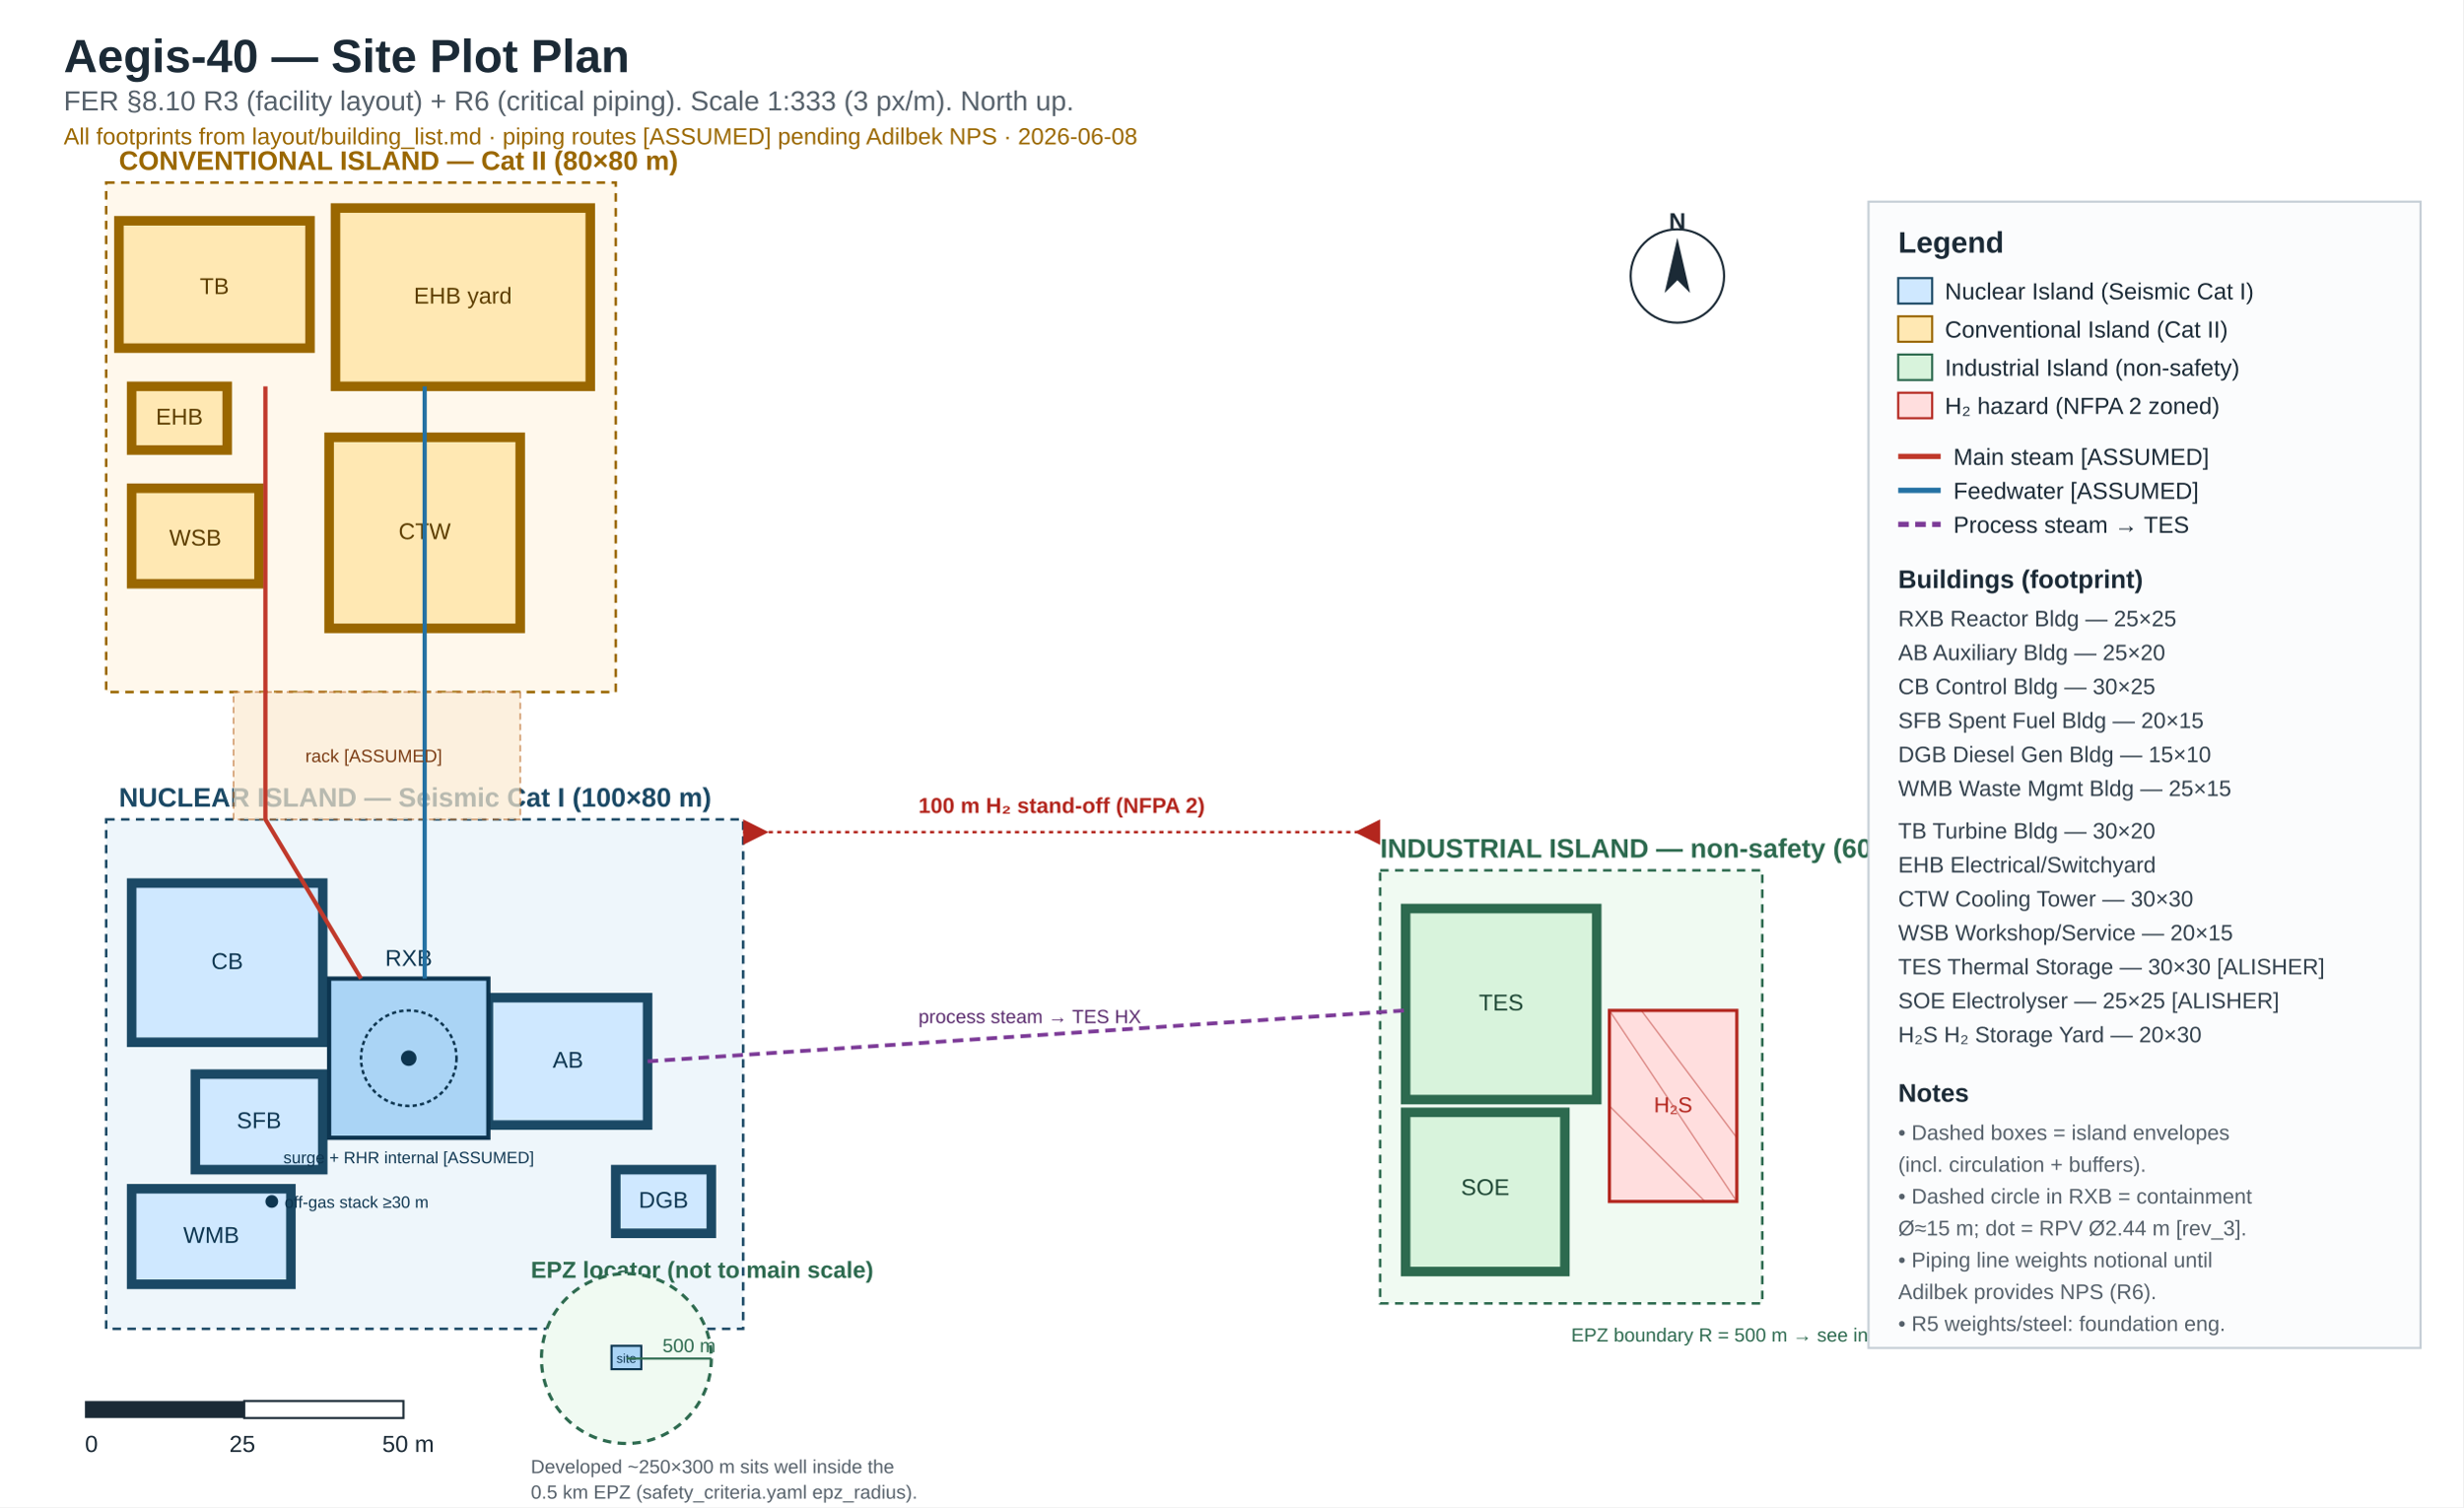
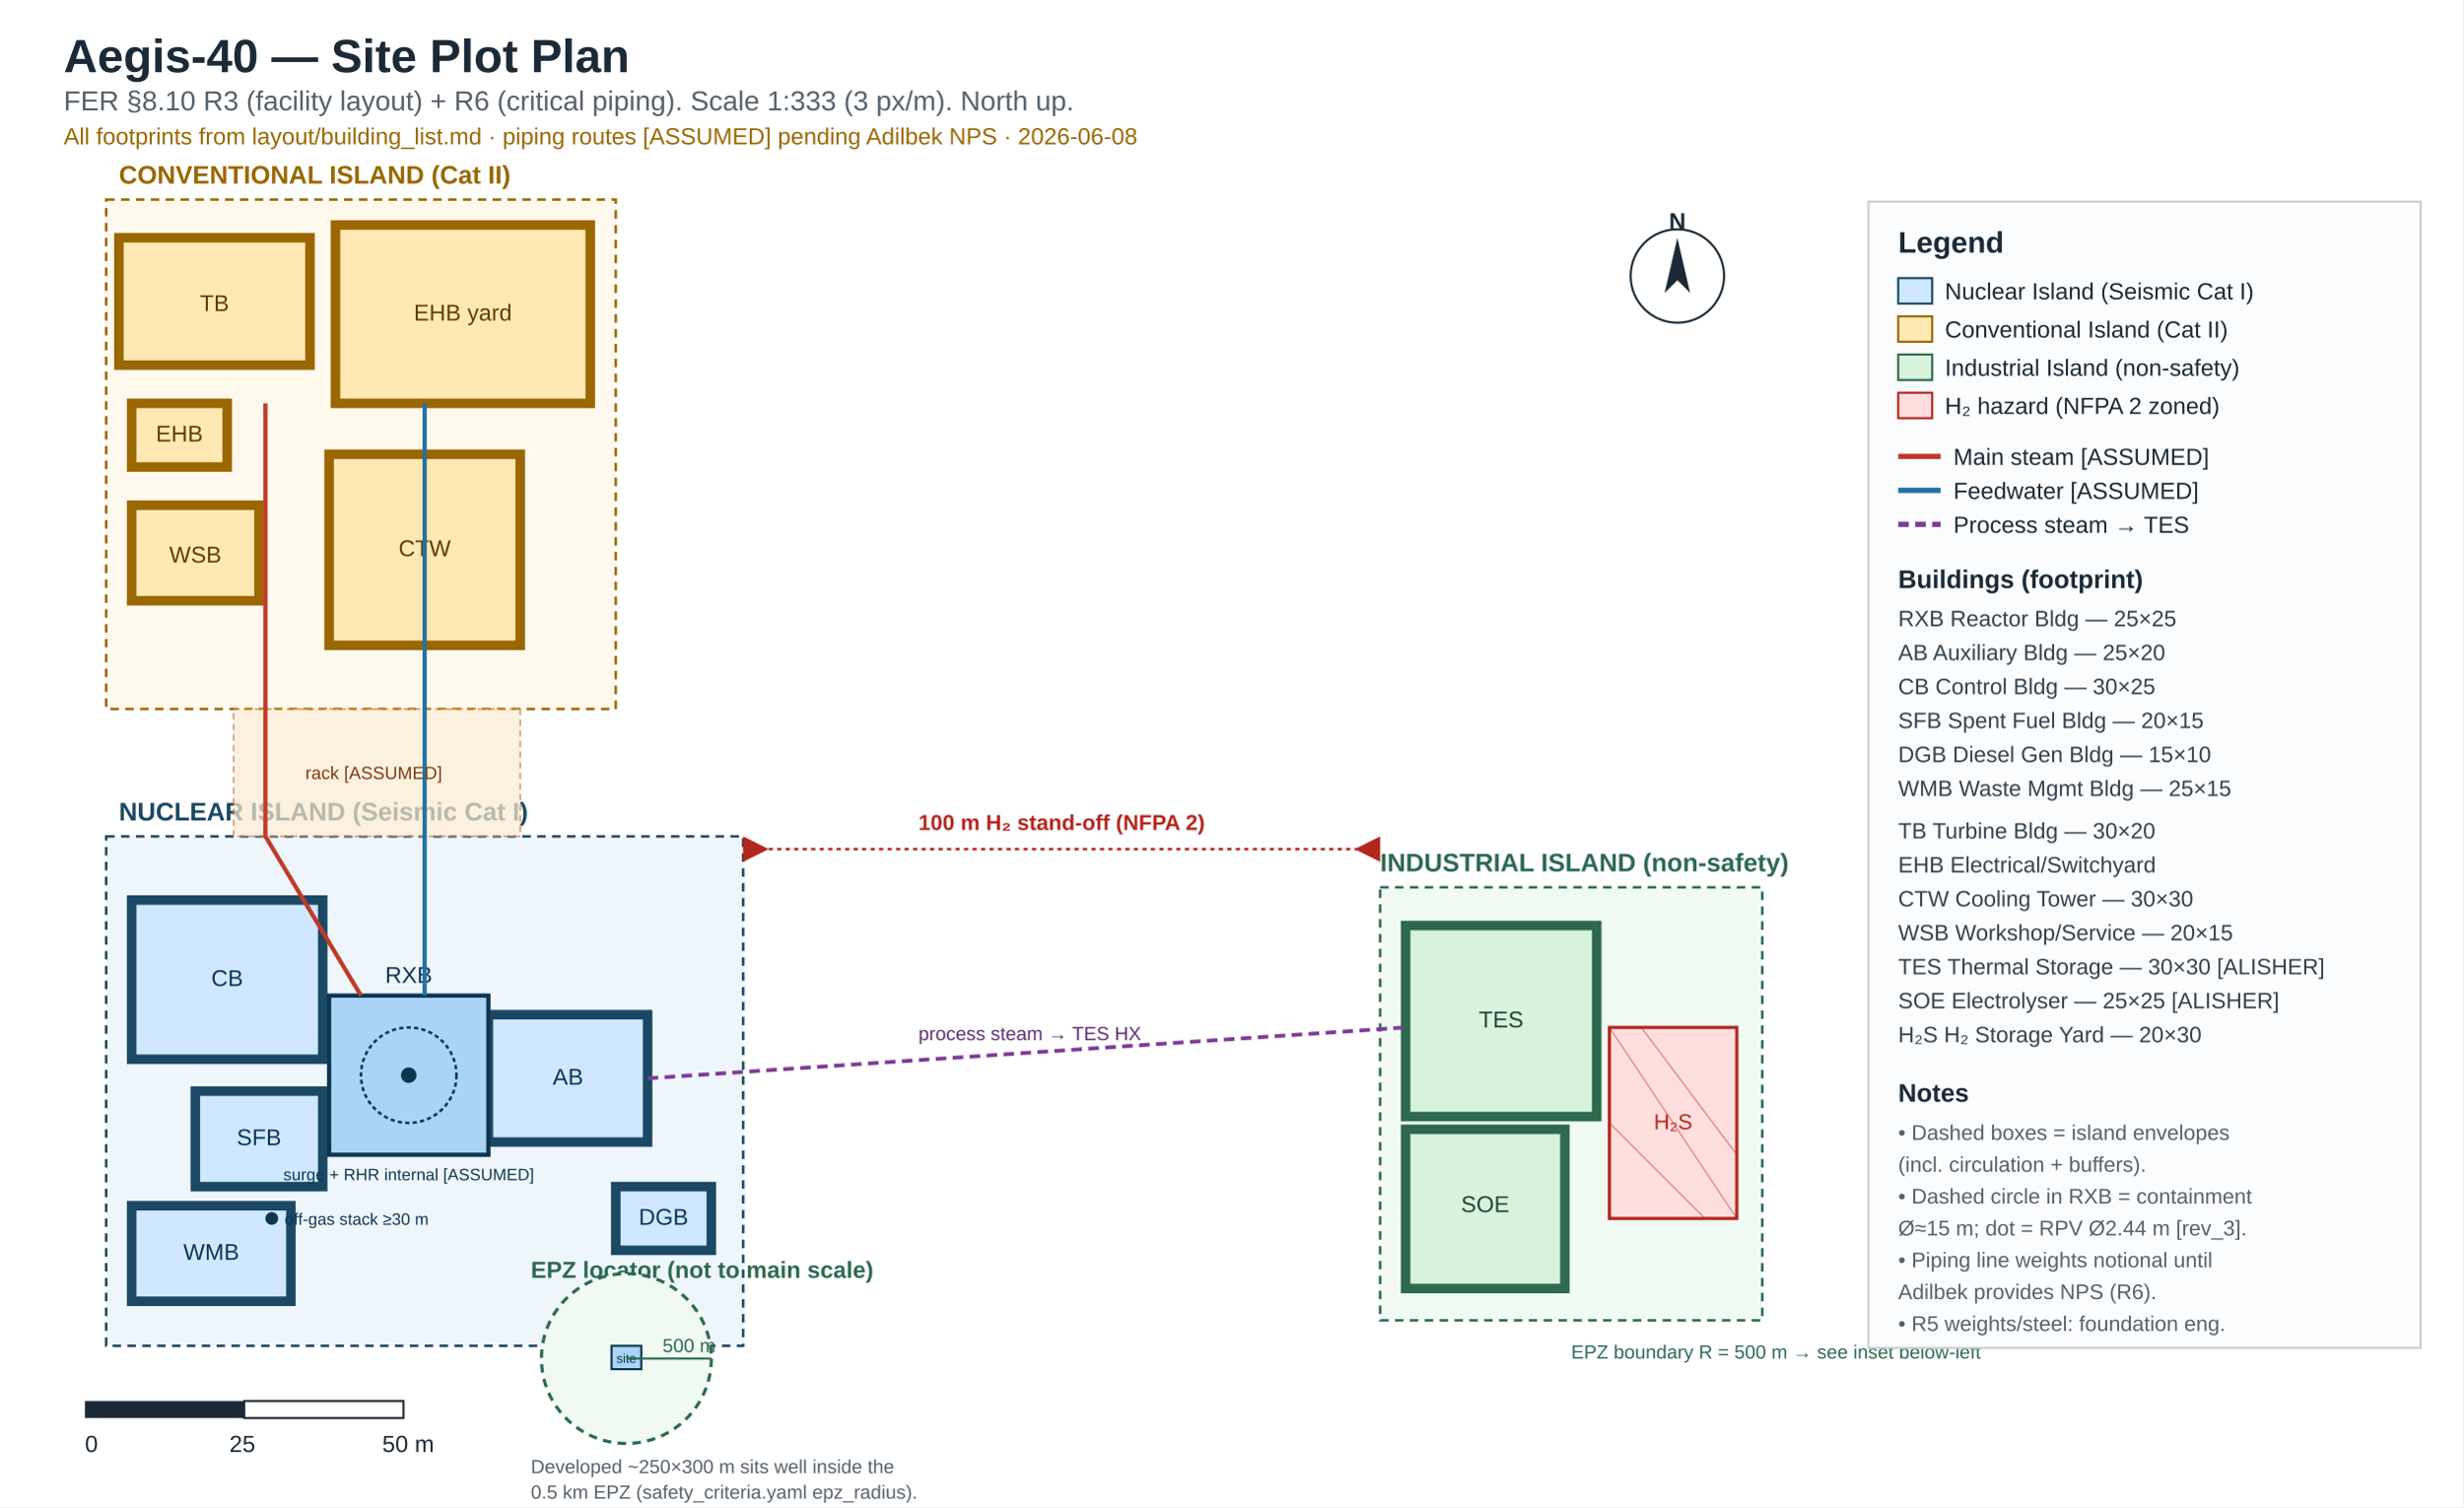
<svg xmlns="http://www.w3.org/2000/svg" width="1160" height="710" viewBox="0 0 1160 710" font-family="Arial, Helvetica, sans-serif">
  <rect width="1160" height="710" fill="white" />
  <text x="30" y="34" font-size="22" font-weight="bold" fill="#1b2a36">Aegis-40 — Site Plot Plan</text>
  <text x="30" y="52" font-size="13" fill="#55606a">FER §8.10 R3 (facility layout) + R6 (critical piping). Scale 1:333 (3 px/m). North up.</text>
  <text x="30" y="68" font-size="11" fill="#9a6700">All footprints from layout/building_list.md · piping routes [ASSUMED] pending Adilbek NPS · 2026-06-08</text>
-   <g transform="translate(-10,56) scale(3)">
+   <g transform="translate(-10,64) scale(3)">
    <rect x="20" y="10" width="80" height="80" fill="#fff8ec" stroke="#9a6700" stroke-width="1.2" stroke-dasharray="4 3" vector-effect="non-scaling-stroke" />
    <rect x="20" y="110" width="100" height="80" fill="#eef6fb" stroke="#1b4965" stroke-width="1.2" stroke-dasharray="4 3" vector-effect="non-scaling-stroke" />
    <rect x="220" y="118" width="60" height="68" fill="#f0faf2" stroke="#2d6a4f" stroke-width="1.2" stroke-dasharray="4 3" vector-effect="non-scaling-stroke" />
-     <text x="22" y="8" font-size="4.2" font-weight="bold" fill="#9a6700">CONVENTIONAL ISLAND — Cat II (80×80 m)</text>
-     <text x="22" y="108" font-size="4.2" font-weight="bold" fill="#1b4965">NUCLEAR ISLAND — Seismic Cat I (100×80 m)</text>
-     <text x="220" y="116" font-size="4.2" font-weight="bold" fill="#2d6a4f">INDUSTRIAL ISLAND — non-safety (60×60 m)</text>
+     <text x="22" y="7.5" font-size="4" font-weight="bold" fill="#9a6700">CONVENTIONAL ISLAND (Cat II)</text>
+     <text x="22" y="107.5" font-size="4" font-weight="bold" fill="#1b4965">NUCLEAR ISLAND (Seismic Cat I)</text>
+     <text x="220" y="115.5" font-size="4" font-weight="bold" fill="#2d6a4f">INDUSTRIAL ISLAND (non-safety)</text>
    <g fill="#ffe8b3" stroke="#9a6700" stroke-width="1.5" vector-effect="non-scaling-stroke">
      <rect x="22" y="16" width="30" height="20" />
      <rect x="56" y="14" width="40" height="28" />
      <rect x="24" y="42" width="15" height="10" />
      <rect x="55" y="50" width="30" height="30" />
      <rect x="24" y="58" width="20" height="15" />
    </g>
    <g font-size="3.6" fill="#5c3d00" text-anchor="middle">
      <text x="37" y="27.5">TB</text>
      <text x="76" y="29">EHB yard</text>
      <text x="31.5" y="48">EHB</text>
      <text x="70" y="66">CTW</text>
      <text x="34" y="67">WSB</text>
    </g>
    <g fill="#cfe8ff" stroke="#1b4965" stroke-width="1.5" vector-effect="non-scaling-stroke">
      <rect x="80" y="138" width="25" height="20" />
      <rect x="24" y="120" width="30" height="25" />
      <rect x="34" y="150" width="20" height="15" />
      <rect x="100" y="165" width="15" height="10" />
      <rect x="24" y="168" width="25" height="15" />
    </g>
    <rect x="55" y="135" width="25" height="25" fill="#aad4f5" stroke="#0d3550" stroke-width="2" vector-effect="non-scaling-stroke" />
    <circle cx="67.5" cy="147.5" r="7.5" fill="none" stroke="#0d3550" stroke-width="1.2" stroke-dasharray="2 1.5" vector-effect="non-scaling-stroke" />
    <circle cx="67.5" cy="147.5" r="1.22" fill="#0d3550" />
    <g font-size="3.6" fill="#0d3550" text-anchor="middle">
      <text x="67.5" y="133">RXB</text>
      <text x="92.5" y="149">AB</text>
      <text x="39" y="133.5">CB</text>
      <text x="44" y="158.5">SFB</text>
      <text x="107.5" y="171">DGB</text>
      <text x="36.5" y="176.5">WMB</text>
    </g>
    <circle cx="46" cy="170" r="1" fill="#0d3550" />
    <text x="48" y="171" font-size="2.6" fill="#0d3550">off-gas stack ≥30 m</text>
    <g fill="#d8f3dc" stroke="#2d6a4f" stroke-width="1.5" vector-effect="non-scaling-stroke">
      <rect x="224" y="124" width="30" height="30" />
      <rect x="224" y="156" width="25" height="25" />
    </g>
    <rect x="256" y="140" width="20" height="30" fill="#ffdede" stroke="#b3261e" stroke-width="1.5" vector-effect="non-scaling-stroke" />
    <path d="M256,140 L276,170 M256,155 L271,170 M256,170 L256,170 M261,140 L276,160" stroke="#b3261e" stroke-width="0.6" vector-effect="non-scaling-stroke" opacity="0.5" />
    <g font-size="3.6" fill="#1d4634" text-anchor="middle">
      <text x="239" y="140">TES</text>
      <text x="236.5" y="169">SOE</text>
    </g>
    <text x="266" y="156" font-size="3.4" fill="#b3261e" text-anchor="middle">H₂S</text>
    <rect x="40" y="90" width="45" height="20" fill="#fbe9d0" stroke="#c2783a" stroke-width="0.8" stroke-dasharray="3 2" vector-effect="non-scaling-stroke" opacity="0.7" />
    <path d="M45,42 L45,90 L45,110 L60,135" fill="none" stroke="#c0392b" stroke-width="2" vector-effect="non-scaling-stroke" />
    <path d="M70,135 L70,110 L70,90 L70,42" fill="none" stroke="#2471a3" stroke-width="2" vector-effect="non-scaling-stroke" />
    <text x="62" y="101" font-size="2.8" fill="#7a3b13" text-anchor="middle">rack [ASSUMED]</text>
    <path d="M105,148 L224,140" fill="none" stroke="#7d3c98" stroke-width="1.8" stroke-dasharray="5 3" vector-effect="non-scaling-stroke" />
    <text x="165" y="142" font-size="3" fill="#5b2c6f" text-anchor="middle">process steam → TES HX</text>
    <text x="67.5" y="164" font-size="2.6" fill="#0d3550" text-anchor="middle">surge + RHR internal [ASSUMED]</text>
    <line x1="120" y1="112" x2="220" y2="112" stroke="#b3261e" stroke-width="1.2" stroke-dasharray="2 2" vector-effect="non-scaling-stroke" />
    <path d="M120,110 l4,2 l-4,2 M220,110 l-4,2 l4,2" fill="#b3261e" />
    <text x="170" y="109" font-size="3.4" fill="#b3261e" text-anchor="middle" font-weight="bold">100 m H₂ stand-off (NFPA 2)</text>
    <text x="250" y="192" font-size="3" fill="#2d6a4f">EPZ boundary R = 500 m → see inset below-left</text>
  </g>
  <g transform="translate(790,130)">
    <circle r="22" fill="white" stroke="#1b2a36" stroke-width="1" />
    <path d="M0,-18 L6,8 L0,2 L-6,8 Z" fill="#1b2a36" />
    <text x="0" y="-22" font-size="11" font-weight="bold" text-anchor="middle" fill="#1b2a36">N</text>
  </g>
  <g transform="translate(40,660)">
    <rect x="0" y="0" width="75" height="8" fill="#1b2a36" />
    <rect x="75" y="0" width="75" height="8" fill="white" stroke="#1b2a36" stroke-width="1" />
    <text x="0" y="24" font-size="11" fill="#1b2a36">0</text>
    <text x="68" y="24" font-size="11" fill="#1b2a36">25</text>
    <text x="140" y="24" font-size="11" fill="#1b2a36">50 m</text>
  </g>
  <g transform="translate(250,610)">
    <text x="0" y="-8" font-size="11" font-weight="bold" fill="#2d6a4f">EPZ locator (not to main scale)</text>
    <circle cx="45" cy="30" r="40" fill="#f0faf2" stroke="#2d6a4f" stroke-width="1.5" stroke-dasharray="4 3" />
    <rect x="38" y="24" width="14" height="11" fill="#aad4f5" stroke="#0d3550" stroke-width="1" />
    <text x="45" y="32" font-size="6" text-anchor="middle" fill="#0d3550">site</text>
    <line x1="45" y1="30" x2="85" y2="30" stroke="#2d6a4f" stroke-width="1" />
    <text x="62" y="27" font-size="9" fill="#2d6a4f">500 m</text>
    <text x="0" y="84" font-size="9" fill="#55606a">Developed ~250×300 m sits well inside the</text>
    <text x="0" y="96" font-size="9" fill="#55606a">0.5 km EPZ (safety_criteria.yaml epz_radius).</text>
  </g>
  <g transform="translate(880,95)">
    <rect x="0" y="0" width="260" height="540" fill="#fbfcfd" stroke="#c5ced6" stroke-width="1" />
    <text x="14" y="24" font-size="14" font-weight="bold" fill="#1b2a36">Legend</text>
    <rect x="14" y="36" width="16" height="12" fill="#cfe8ff" stroke="#1b4965" />
    <text x="36" y="46" font-size="11" fill="#1b2a36">Nuclear Island (Seismic Cat I)</text>
    <rect x="14" y="54" width="16" height="12" fill="#ffe8b3" stroke="#9a6700" />
    <text x="36" y="64" font-size="11" fill="#1b2a36">Conventional Island (Cat II)</text>
    <rect x="14" y="72" width="16" height="12" fill="#d8f3dc" stroke="#2d6a4f" />
    <text x="36" y="82" font-size="11" fill="#1b2a36">Industrial Island (non-safety)</text>
    <rect x="14" y="90" width="16" height="12" fill="#ffdede" stroke="#b3261e" />
    <text x="36" y="100" font-size="11" fill="#1b2a36">H₂ hazard (NFPA 2 zoned)</text>
    <line x1="14" y1="120" x2="34" y2="120" stroke="#c0392b" stroke-width="2.5" />
    <text x="40" y="124" font-size="11" fill="#1b2a36">Main steam [ASSUMED]</text>
    <line x1="14" y1="136" x2="34" y2="136" stroke="#2471a3" stroke-width="2.5" />
    <text x="40" y="140" font-size="11" fill="#1b2a36">Feedwater [ASSUMED]</text>
    <line x1="14" y1="152" x2="34" y2="152" stroke="#7d3c98" stroke-width="2.5" stroke-dasharray="5 3" />
    <text x="40" y="156" font-size="11" fill="#1b2a36">Process steam → TES</text>
    <text x="14" y="182" font-size="12" font-weight="bold" fill="#1b2a36">Buildings (footprint)</text>
    <g font-size="10.5" fill="#33414d">
      <text x="14" y="200">RXB  Reactor Bldg — 25×25</text>
      <text x="14" y="216">AB   Auxiliary Bldg — 25×20</text>
      <text x="14" y="232">CB   Control Bldg — 30×25</text>
      <text x="14" y="248">SFB  Spent Fuel Bldg — 20×15</text>
      <text x="14" y="264">DGB  Diesel Gen Bldg — 15×10</text>
      <text x="14" y="280">WMB  Waste Mgmt Bldg — 25×15</text>
      <text x="14" y="300">TB   Turbine Bldg — 30×20</text>
      <text x="14" y="316">EHB  Electrical/Switchyard</text>
      <text x="14" y="332">CTW  Cooling Tower — 30×30</text>
      <text x="14" y="348">WSB  Workshop/Service — 20×15</text>
      <text x="14" y="364">TES  Thermal Storage — 30×30 [ALISHER]</text>
      <text x="14" y="380">SOE  Electrolyser — 25×25 [ALISHER]</text>
      <text x="14" y="396">H₂S  H₂ Storage Yard — 20×30</text>
    </g>
    <text x="14" y="424" font-size="12" font-weight="bold" fill="#1b2a36">Notes</text>
    <g font-size="10" fill="#55606a">
      <text x="14" y="442">• Dashed boxes = island envelopes</text>
      <text x="14" y="457">  (incl. circulation + buffers).</text>
      <text x="14" y="472">• Dashed circle in RXB = containment</text>
      <text x="14" y="487">  Ø≈15 m; dot = RPV Ø2.44 m [rev_3].</text>
      <text x="14" y="502">• Piping line weights notional until</text>
      <text x="14" y="517">  Adilbek provides NPS (R6).</text>
      <text x="14" y="532">• R5 weights/steel: foundation eng.</text>
    </g>
  </g>
</svg>
